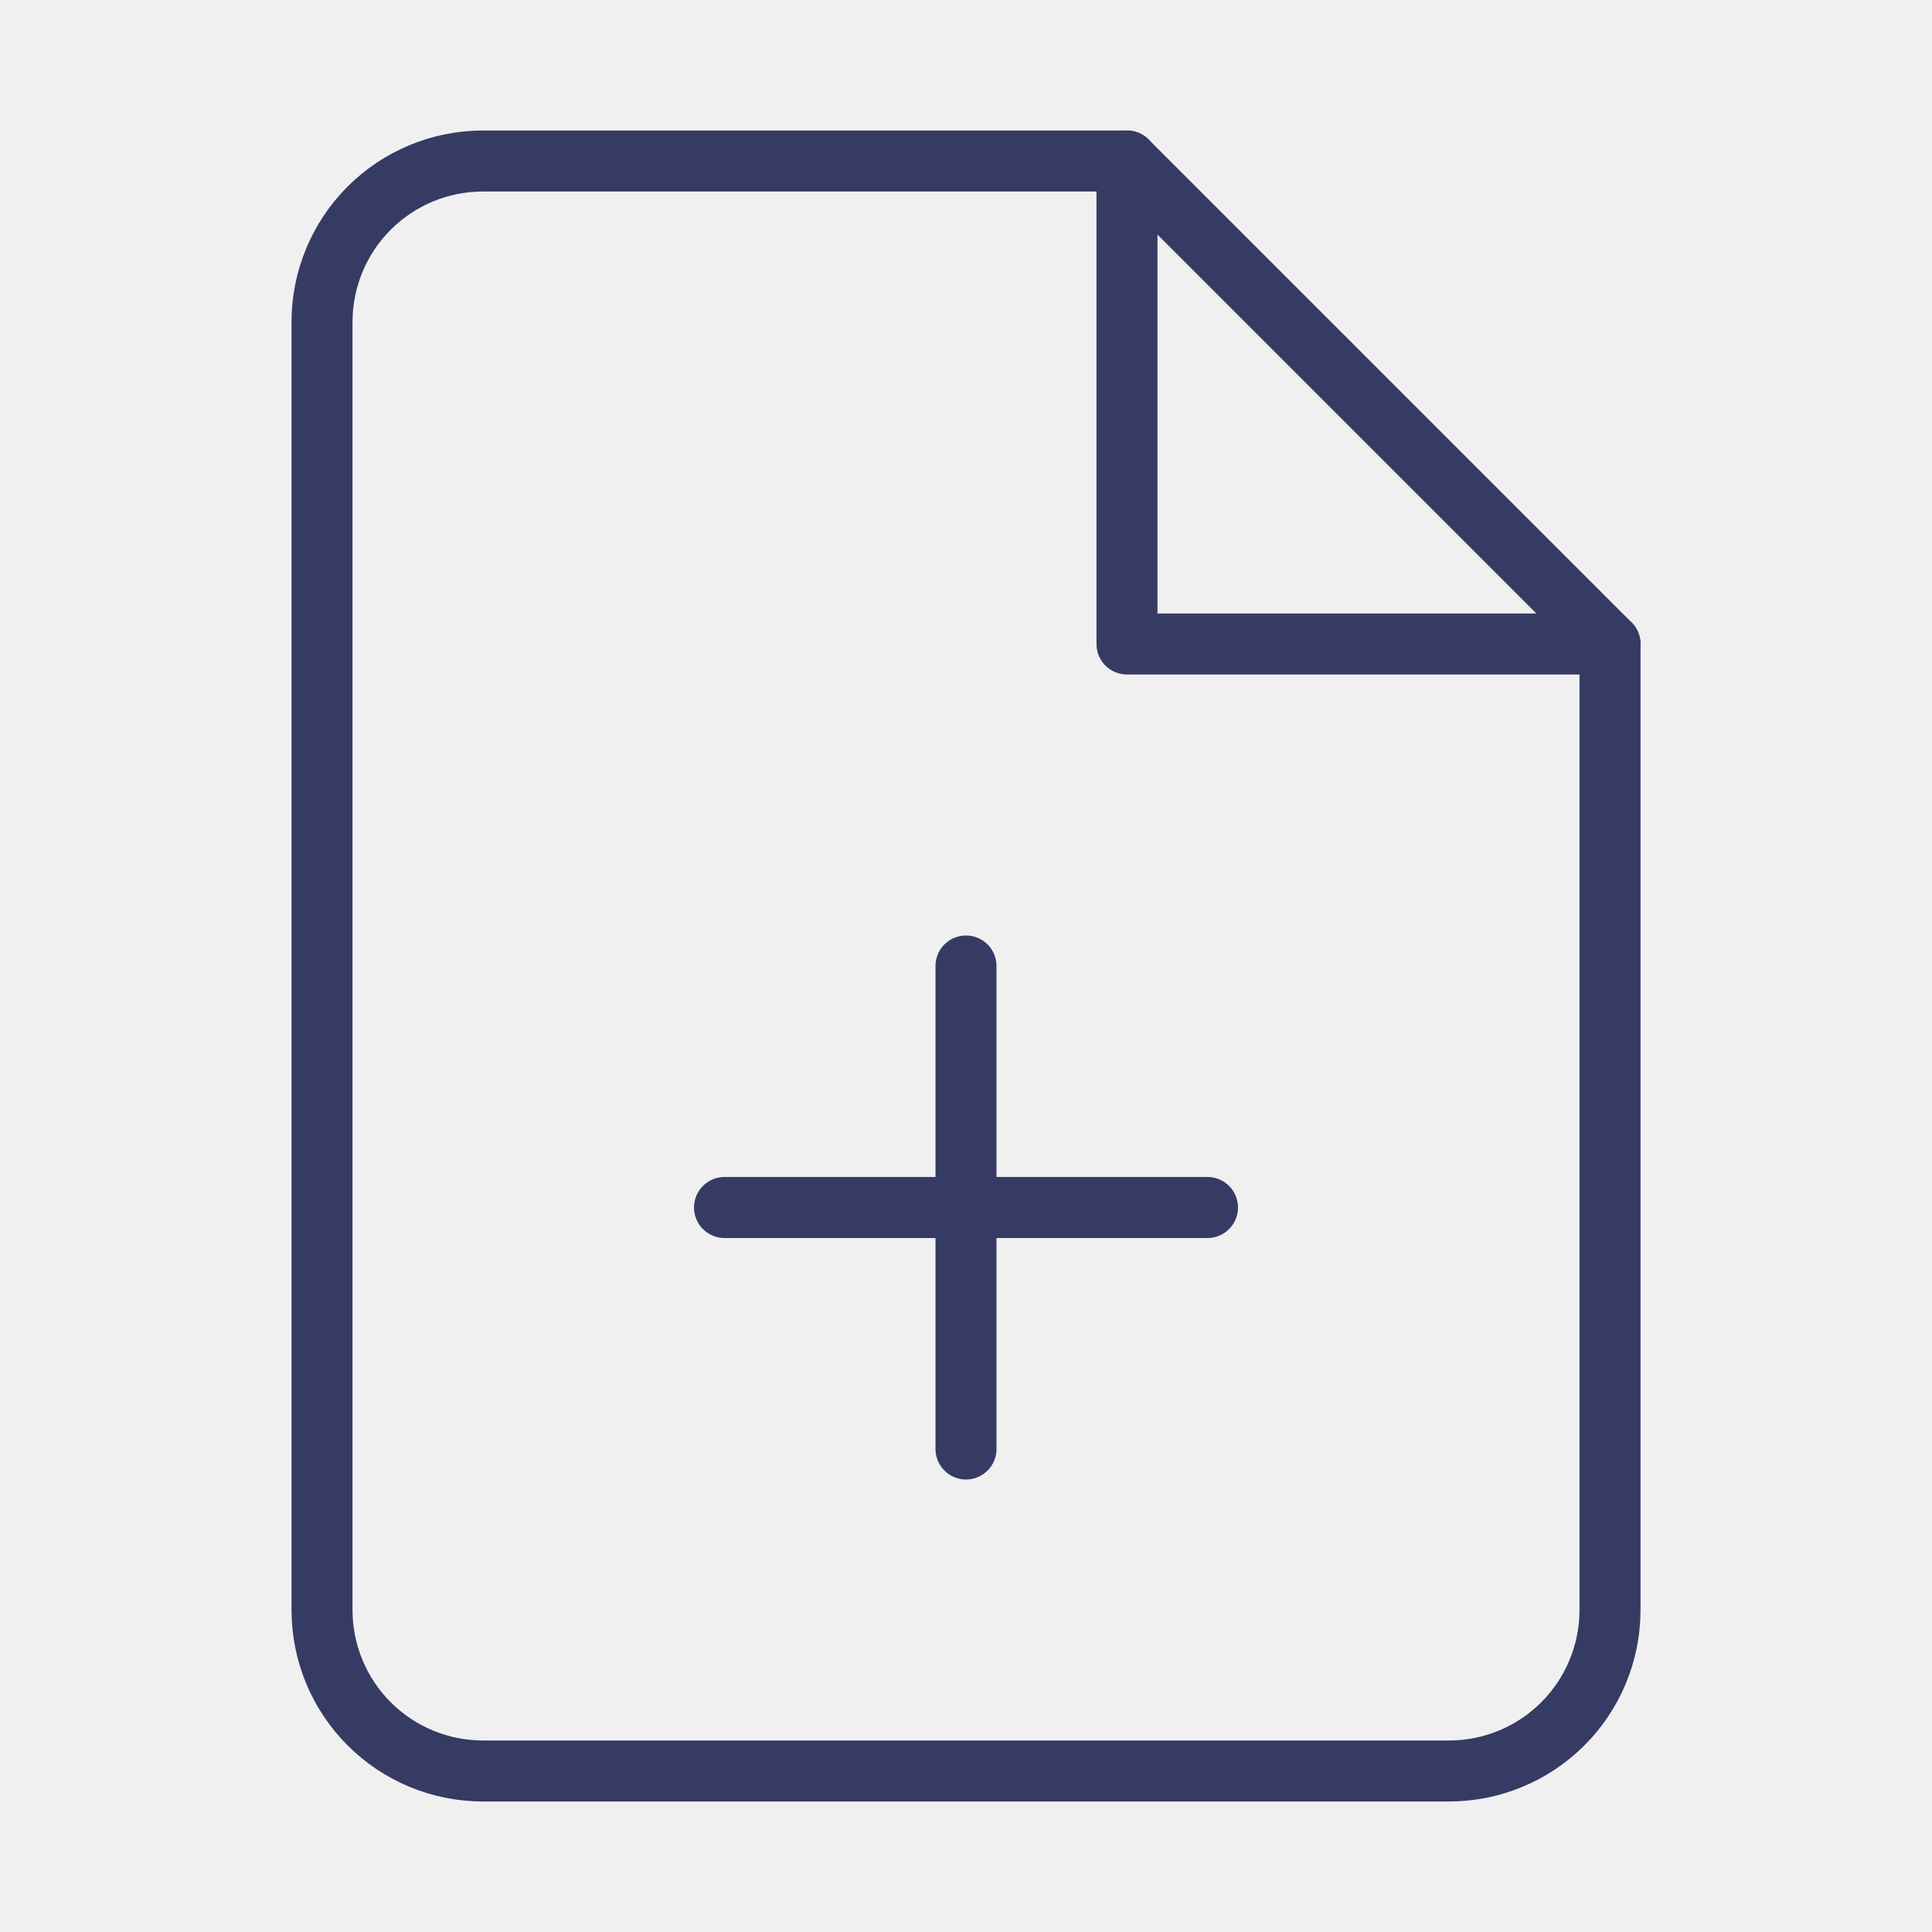
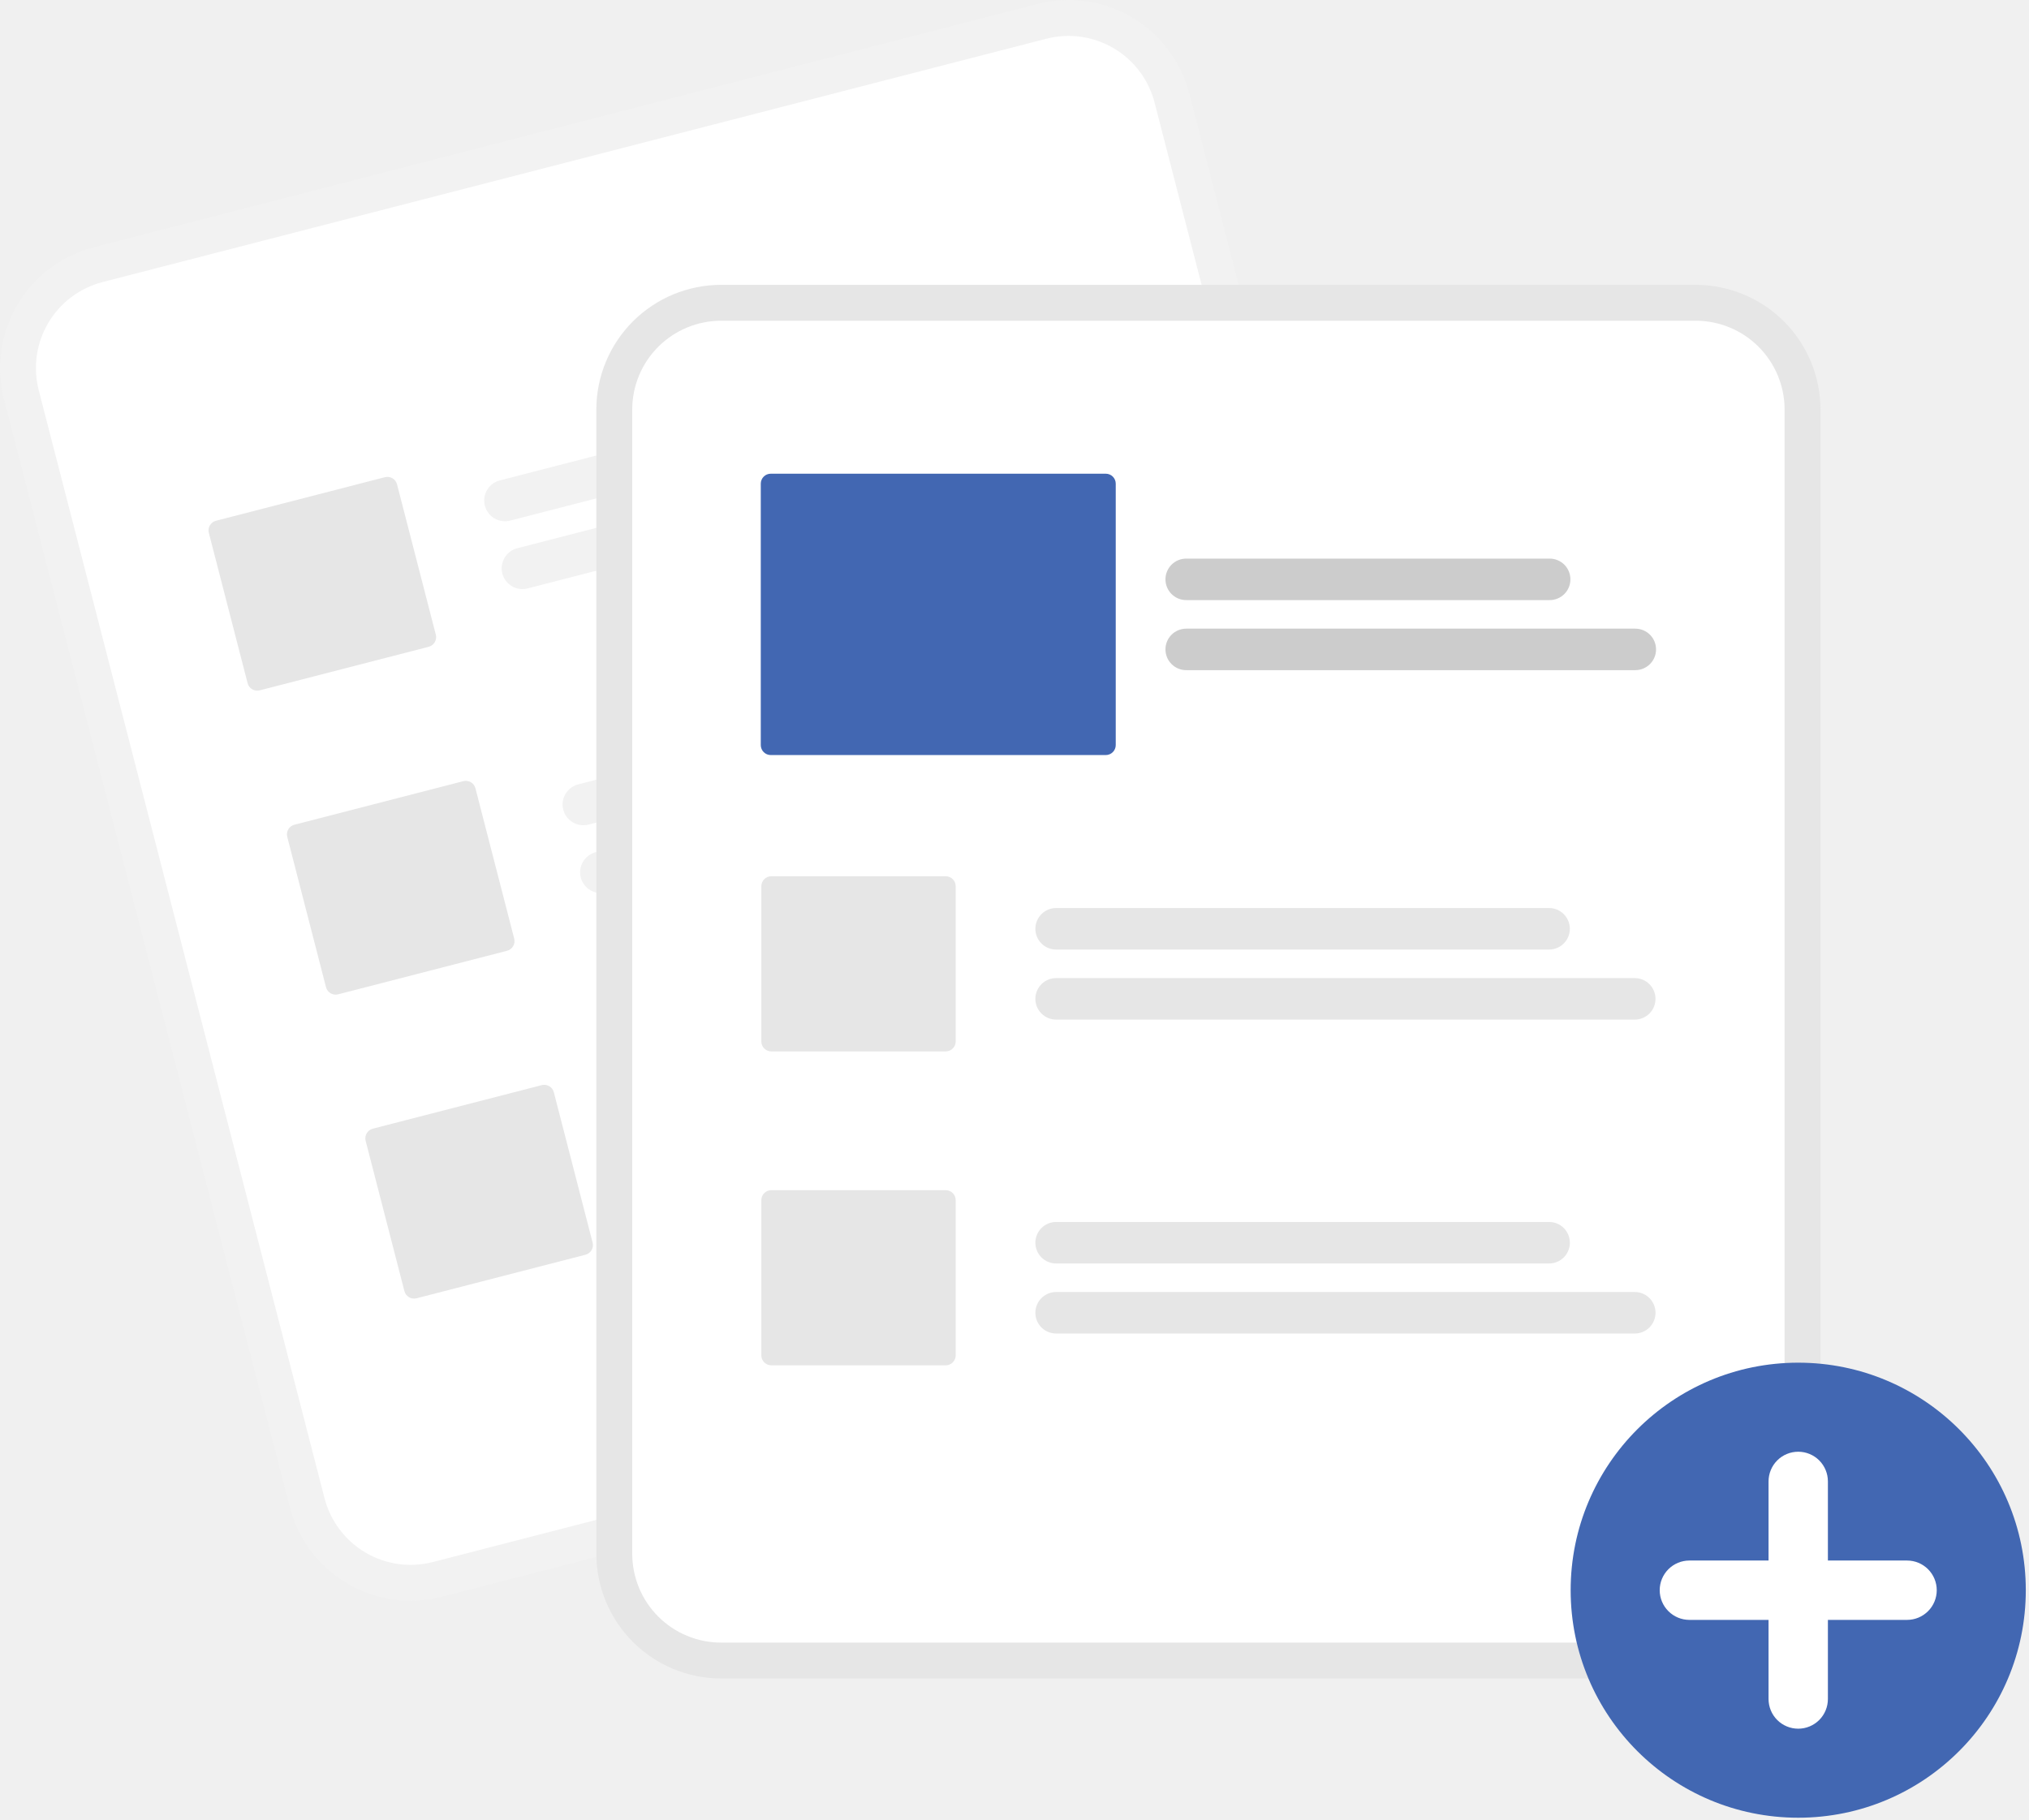
- <svg xmlns="http://www.w3.org/2000/svg" width="95" height="95" viewBox="0 0 95 95" fill="none">
-   <path d="M55.417 7.917H23.75C21.651 7.917 19.637 8.751 18.152 10.235C16.668 11.72 15.834 13.733 15.834 15.833V79.166C15.834 81.266 16.668 83.28 18.152 84.764C19.637 86.249 21.651 87.083 23.75 87.083H71.25C73.35 87.083 75.363 86.249 76.848 84.764C78.333 83.28 79.167 81.266 79.167 79.166V31.666L55.417 7.917Z" stroke="#363B64" stroke-width="3" stroke-linecap="round" stroke-linejoin="round" />
-   <path d="M55.416 7.917V31.666H79.166" stroke="#363B64" stroke-width="3" stroke-linecap="round" stroke-linejoin="round" />
-   <path d="M47.5 71.25V47.5" stroke="#363B64" stroke-width="3" stroke-linecap="round" stroke-linejoin="round" />
-   <path d="M35.625 59.375H59.375" stroke="#363B64" stroke-width="3" stroke-linecap="round" stroke-linejoin="round" />
+ <svg xmlns="http://www.w3.org/2000/svg" width="107" height="96" viewBox="0 0 107 96" fill="none">
+   <g clip-path="url(#clip0)">
+     <path d="M54.712 0.21L51.236 1.106L8.41 12.15L4.934 13.047C3.247 13.484 1.802 14.572 0.916 16.073C0.03 17.575 -0.224 19.366 0.21 21.054L15.283 79.504C15.72 81.191 16.808 82.636 18.31 83.522C19.811 84.408 21.602 84.662 23.29 84.228L23.299 84.226L73.059 71.394L73.068 71.391C74.756 70.954 76.201 69.866 77.086 68.365C77.972 66.864 78.226 65.072 77.793 63.384L62.719 4.934C62.282 3.247 61.194 1.802 59.693 0.916C58.191 0.031 56.4 -0.223 54.712 0.21Z" fill="#F2F2F2" />
+     <path d="M55.184 2.042L51.067 3.103L9.523 13.817L5.406 14.879C4.204 15.19 3.175 15.965 2.545 17.034C1.914 18.103 1.733 19.379 2.042 20.581L17.115 79.031C17.426 80.232 18.201 81.261 19.27 81.892C20.339 82.523 21.615 82.704 22.817 82.395L22.826 82.393L72.586 69.561L72.595 69.558C73.797 69.247 74.826 68.472 75.457 67.403C76.087 66.334 76.268 65.058 75.96 63.856L60.886 5.406C60.575 4.204 59.8 3.175 58.731 2.545C57.662 1.914 56.386 1.733 55.184 2.042Z" fill="white" />
+     <path d="M52.075 20.969L26.903 27.461C26.622 27.533 26.323 27.491 26.073 27.344C25.823 27.196 25.642 26.955 25.569 26.674C25.497 26.393 25.539 26.095 25.686 25.844C25.834 25.594 26.075 25.413 26.356 25.341L51.529 18.849C51.81 18.777 52.108 18.819 52.358 18.967C52.608 19.114 52.789 19.355 52.861 19.636C52.934 19.917 52.892 20.215 52.744 20.465C52.597 20.715 52.356 20.897 52.075 20.969Z" fill="#F2F2F2" />
+     <path d="M57.371 23.419L27.825 31.038C27.544 31.111 27.246 31.069 26.996 30.921C26.746 30.774 26.564 30.533 26.492 30.252C26.419 29.971 26.462 29.672 26.609 29.422C26.757 29.172 26.997 28.991 27.279 28.918L56.824 21.299C57.105 21.227 57.404 21.269 57.654 21.416C57.904 21.564 58.085 21.805 58.157 22.086C58.23 22.367 58.188 22.666 58.04 22.916C57.893 23.166 57.652 23.347 57.371 23.419Z" fill="#F2F2F2" />
+     <path d="M56.21 37.003L31.038 43.495C30.898 43.53 30.753 43.538 30.611 43.518C30.469 43.498 30.332 43.45 30.208 43.377C30.084 43.304 29.976 43.208 29.889 43.093C29.803 42.978 29.74 42.847 29.704 42.708C29.668 42.569 29.66 42.424 29.68 42.281C29.7 42.139 29.748 42.002 29.821 41.878C29.894 41.754 29.991 41.646 30.106 41.56C30.221 41.473 30.352 41.41 30.491 41.374L55.663 34.883C55.803 34.847 55.947 34.839 56.09 34.859C56.232 34.879 56.369 34.927 56.493 35C56.617 35.073 56.725 35.17 56.812 35.285C56.898 35.4 56.961 35.53 56.997 35.669C57.033 35.809 57.041 35.954 57.021 36.096C57.001 36.238 56.953 36.375 56.88 36.499C56.807 36.623 56.71 36.731 56.595 36.818C56.48 36.904 56.349 36.967 56.21 37.003Z" fill="#F2F2F2" />
+     <path d="M61.506 39.453L31.96 47.072C31.821 47.108 31.676 47.116 31.534 47.096C31.391 47.076 31.254 47.028 31.131 46.955C31.007 46.882 30.898 46.785 30.812 46.67C30.726 46.556 30.663 46.425 30.627 46.285C30.591 46.146 30.583 46.001 30.603 45.859C30.623 45.717 30.671 45.58 30.744 45.456C30.817 45.332 30.914 45.224 31.029 45.137C31.143 45.051 31.274 44.988 31.413 44.952L60.959 37.333C61.24 37.26 61.538 37.303 61.788 37.45C62.038 37.598 62.22 37.839 62.292 38.12C62.365 38.401 62.323 38.699 62.175 38.949C62.028 39.199 61.787 39.381 61.506 39.453Z" fill="#F2F2F2" />
+     <path d="M60.345 53.037L35.172 59.528C34.891 59.6 34.593 59.558 34.343 59.411C34.093 59.263 33.912 59.022 33.84 58.741C33.767 58.46 33.809 58.162 33.957 57.912C34.104 57.662 34.345 57.481 34.626 57.408L59.798 50.916C60.079 50.844 60.378 50.886 60.628 51.034C60.878 51.181 61.059 51.422 61.132 51.703C61.204 51.984 61.162 52.283 61.014 52.533C60.867 52.783 60.626 52.964 60.345 53.037Z" fill="#F2F2F2" />
+     <path d="M65.64 55.487L36.095 63.106C35.956 63.142 35.811 63.15 35.668 63.13C35.526 63.11 35.389 63.062 35.265 62.989C35.141 62.916 35.032 62.82 34.946 62.705C34.859 62.59 34.796 62.459 34.761 62.32C34.725 62.18 34.717 62.035 34.737 61.893C34.757 61.75 34.805 61.613 34.878 61.489C34.951 61.366 35.048 61.257 35.163 61.171C35.278 61.085 35.409 61.022 35.548 60.986L65.094 53.367C65.375 53.294 65.673 53.336 65.923 53.484C66.173 53.631 66.355 53.872 66.427 54.153C66.499 54.435 66.457 54.733 66.31 54.983C66.162 55.233 65.921 55.414 65.64 55.487Z" fill="#F2F2F2" />
+     <path d="M22.605 34.117L13.697 36.414C13.562 36.449 13.419 36.428 13.299 36.358C13.18 36.287 13.093 36.172 13.058 36.037L11.013 28.107C10.978 27.972 10.998 27.829 11.069 27.709C11.14 27.59 11.255 27.503 11.39 27.468L20.298 25.171C20.433 25.136 20.576 25.156 20.696 25.227C20.816 25.298 20.903 25.413 20.938 25.548L22.983 33.477C23.017 33.612 22.997 33.755 22.926 33.875C22.856 33.995 22.74 34.082 22.605 34.117Z" fill="#E6E6E6" />
+     <path d="M26.74 50.151L17.832 52.448C17.697 52.483 17.554 52.462 17.434 52.392C17.314 52.321 17.227 52.205 17.192 52.071L15.148 44.141C15.113 44.006 15.133 43.863 15.204 43.743C15.275 43.623 15.39 43.537 15.525 43.502L24.433 41.204C24.568 41.17 24.711 41.19 24.831 41.261C24.951 41.331 25.038 41.447 25.073 41.582L27.117 49.511C27.152 49.646 27.132 49.789 27.061 49.909C26.99 50.029 26.875 50.116 26.74 50.151Z" fill="#E6E6E6" />
+     <path d="M30.875 66.184L21.967 68.481C21.832 68.516 21.689 68.496 21.569 68.425C21.449 68.354 21.362 68.239 21.327 68.104L19.282 60.175C19.248 60.04 19.268 59.897 19.339 59.777C19.41 59.657 19.525 59.57 19.66 59.535L28.568 57.238C28.703 57.203 28.846 57.224 28.966 57.294C29.085 57.365 29.172 57.48 29.207 57.615L31.252 65.545C31.287 65.68 31.267 65.823 31.196 65.942C31.125 66.062 31.01 66.149 30.875 66.184Z" fill="#E6E6E6" />
+     <path d="M89.429 15.025H38.023C36.28 15.027 34.609 15.721 33.376 16.953C32.144 18.186 31.45 19.857 31.448 21.599V81.962C31.45 83.705 32.144 85.376 33.376 86.608C34.609 87.841 36.28 88.534 38.023 88.536H89.429C91.172 88.534 92.843 87.841 94.076 86.608C95.308 85.376 96.001 83.705 96.004 81.962V21.599C96.001 19.857 95.308 18.186 94.076 16.953C92.843 15.721 91.172 15.027 89.429 15.025Z" fill="#E6E6E6" />
+     <path d="M89.43 16.918H38.023C36.781 16.919 35.592 17.413 34.714 18.291C33.836 19.168 33.343 20.358 33.341 21.599V81.962C33.343 83.203 33.836 84.393 34.714 85.271C35.592 86.148 36.781 86.642 38.023 86.643H89.43C90.671 86.642 91.861 86.148 92.738 85.271C93.616 84.393 94.11 83.203 94.111 81.962V21.599C94.11 20.358 93.616 19.168 92.738 18.291C91.861 17.413 90.671 16.919 89.43 16.918Z" fill="white" />
+     <path d="M94.83 95.88C101.458 95.88 106.831 90.507 106.831 83.879C106.831 77.251 101.458 71.878 94.83 71.878C88.202 71.878 82.829 77.251 82.829 83.879C82.829 90.507 88.202 95.88 94.83 95.88Z" fill="#4267B2" />
+     <path d="M100.569 82.314H96.395V78.14C96.395 77.725 96.23 77.326 95.937 77.033C95.643 76.739 95.245 76.575 94.83 76.575C94.415 76.575 94.017 76.739 93.723 77.033C93.43 77.326 93.265 77.725 93.265 78.14V82.314H89.091C88.675 82.314 88.277 82.479 87.984 82.772C87.69 83.066 87.525 83.464 87.525 83.879C87.525 84.294 87.69 84.693 87.984 84.986C88.277 85.28 88.675 85.445 89.091 85.445H93.265V89.619C93.265 90.034 93.43 90.432 93.723 90.726C94.017 91.019 94.415 91.184 94.83 91.184C95.245 91.184 95.643 91.019 95.937 90.726C96.23 90.432 96.395 90.034 96.395 89.619V85.445H100.569C100.985 85.445 101.383 85.28 101.676 84.986C101.97 84.693 102.135 84.294 102.135 83.879C102.135 83.464 101.97 83.066 101.676 82.772C101.383 82.479 100.985 82.314 100.569 82.314Z" fill="white" />
+     <path d="M81.693 50.087H55.697C55.553 50.087 55.41 50.059 55.277 50.004C55.144 49.949 55.023 49.868 54.922 49.767C54.82 49.665 54.739 49.544 54.684 49.411C54.629 49.278 54.601 49.136 54.601 48.992C54.601 48.848 54.629 48.706 54.684 48.573C54.739 48.44 54.82 48.319 54.922 48.217C55.023 48.116 55.144 48.035 55.277 47.98C55.41 47.925 55.553 47.897 55.697 47.897H81.693C81.983 47.898 82.261 48.013 82.466 48.218C82.671 48.424 82.786 48.702 82.786 48.992C82.786 49.282 82.671 49.56 82.466 49.766C82.261 49.971 81.983 50.086 81.693 50.087Z" fill="#E6E6E6" />
+     <path d="M86.209 53.782H55.697C55.553 53.782 55.41 53.754 55.277 53.699C55.144 53.644 55.023 53.563 54.922 53.461C54.82 53.36 54.739 53.239 54.684 53.106C54.629 52.973 54.601 52.831 54.601 52.687C54.601 52.543 54.629 52.401 54.684 52.268C54.739 52.135 54.82 52.014 54.922 51.912C55.023 51.811 55.144 51.73 55.277 51.675C55.41 51.62 55.553 51.592 55.697 51.592H86.209C86.499 51.592 86.777 51.707 86.983 51.913C87.188 52.118 87.303 52.397 87.303 52.687C87.303 52.977 87.188 53.256 86.983 53.461C86.777 53.666 86.499 53.782 86.209 53.782Z" fill="#E6E6E6" />
+     <path d="M81.693 66.645H55.697C55.553 66.645 55.41 66.617 55.277 66.562C55.144 66.507 55.023 66.427 54.922 66.325C54.82 66.223 54.739 66.103 54.684 65.97C54.629 65.837 54.601 65.694 54.601 65.55C54.601 65.406 54.629 65.264 54.684 65.131C54.739 64.998 54.82 64.877 54.922 64.776C55.023 64.674 55.144 64.594 55.277 64.539C55.41 64.484 55.553 64.455 55.697 64.456H81.693C81.983 64.456 82.261 64.571 82.467 64.776C82.672 64.981 82.787 65.26 82.787 65.55C82.787 65.841 82.672 66.119 82.467 66.324C82.261 66.53 81.983 66.645 81.693 66.645Z" fill="#E6E6E6" />
+     <path d="M86.209 70.34H55.697C55.553 70.34 55.41 70.312 55.277 70.257C55.144 70.202 55.023 70.121 54.922 70.02C54.82 69.918 54.739 69.797 54.684 69.664C54.629 69.531 54.601 69.389 54.601 69.245C54.601 69.101 54.629 68.959 54.684 68.826C54.739 68.693 54.82 68.572 54.922 68.471C55.023 68.369 55.144 68.288 55.277 68.233C55.41 68.178 55.553 68.15 55.697 68.15H86.209C86.352 68.15 86.495 68.178 86.628 68.233C86.761 68.288 86.882 68.369 86.984 68.471C87.085 68.572 87.166 68.693 87.221 68.826C87.276 68.959 87.305 69.101 87.305 69.245C87.305 69.389 87.276 69.531 87.221 69.664C87.166 69.797 87.085 69.918 86.984 70.02C86.882 70.121 86.761 70.202 86.628 70.257C86.495 70.312 86.352 70.34 86.209 70.34Z" fill="#E6E6E6" />
+     <path d="M49.873 55.459H40.674C40.534 55.459 40.401 55.403 40.303 55.305C40.204 55.207 40.149 55.073 40.149 54.934V46.745C40.149 46.606 40.204 46.472 40.303 46.374C40.401 46.276 40.534 46.22 40.674 46.22H49.873C50.013 46.22 50.146 46.276 50.244 46.374C50.343 46.472 50.398 46.606 50.398 46.745V54.934C50.398 55.073 50.343 55.207 50.244 55.305C50.146 55.403 50.013 55.459 49.873 55.459Z" fill="#E6E6E6" />
+     <path d="M49.873 72.017H40.674C40.534 72.017 40.401 71.962 40.303 71.863C40.204 71.765 40.149 71.632 40.149 71.492V63.303C40.149 63.164 40.204 63.031 40.303 62.932C40.401 62.834 40.534 62.779 40.674 62.778H49.873C50.013 62.779 50.146 62.834 50.244 62.932C50.343 63.031 50.398 63.164 50.398 63.303V71.492C50.398 71.632 50.343 71.765 50.244 71.863C50.146 71.962 50.013 72.017 49.873 72.017Z" fill="#E6E6E6" />
+     <path d="M81.722 31.654H62.556C62.265 31.654 61.987 31.539 61.782 31.334C61.576 31.128 61.461 30.85 61.461 30.559C61.461 30.269 61.576 29.991 61.782 29.785C61.987 29.58 62.265 29.465 62.556 29.465H81.722C82.012 29.465 82.29 29.58 82.496 29.785C82.701 29.991 82.816 30.269 82.816 30.559C82.816 30.85 82.701 31.128 82.496 31.334C82.29 31.539 82.012 31.654 81.722 31.654Z" fill="#CCCCCC" />
+     <path d="M86.237 35.349H62.556C62.412 35.349 62.27 35.321 62.137 35.266C62.004 35.211 61.883 35.13 61.782 35.028C61.68 34.927 61.599 34.806 61.544 34.673C61.489 34.54 61.461 34.398 61.461 34.254C61.461 34.111 61.489 33.968 61.544 33.835C61.599 33.703 61.68 33.582 61.782 33.48C61.883 33.379 62.004 33.298 62.137 33.243C62.27 33.188 62.412 33.16 62.556 33.16H86.237C86.528 33.16 86.806 33.275 87.012 33.48C87.217 33.685 87.332 33.964 87.332 34.254C87.332 34.545 87.217 34.823 87.012 35.028C86.806 35.234 86.528 35.349 86.237 35.349Z" fill="#CCCCCC" />
+     <path d="M58.314 39.827H40.645C40.505 39.827 40.372 39.771 40.274 39.673C40.175 39.574 40.12 39.441 40.12 39.302V25.512C40.12 25.373 40.175 25.239 40.274 25.141C40.372 25.042 40.505 24.987 40.645 24.987H58.314C58.453 24.987 58.586 25.042 58.685 25.141C58.783 25.239 58.839 25.373 58.839 25.512V39.302C58.839 39.441 58.783 39.574 58.685 39.673C58.586 39.771 58.453 39.827 58.314 39.827Z" fill="#4267B2" />
+   </g>
+   <defs>
+     <clipPath id="clip0">
+       <rect width="106.831" height="95.88" fill="white" />
+     </clipPath>
+   </defs>
</svg>
